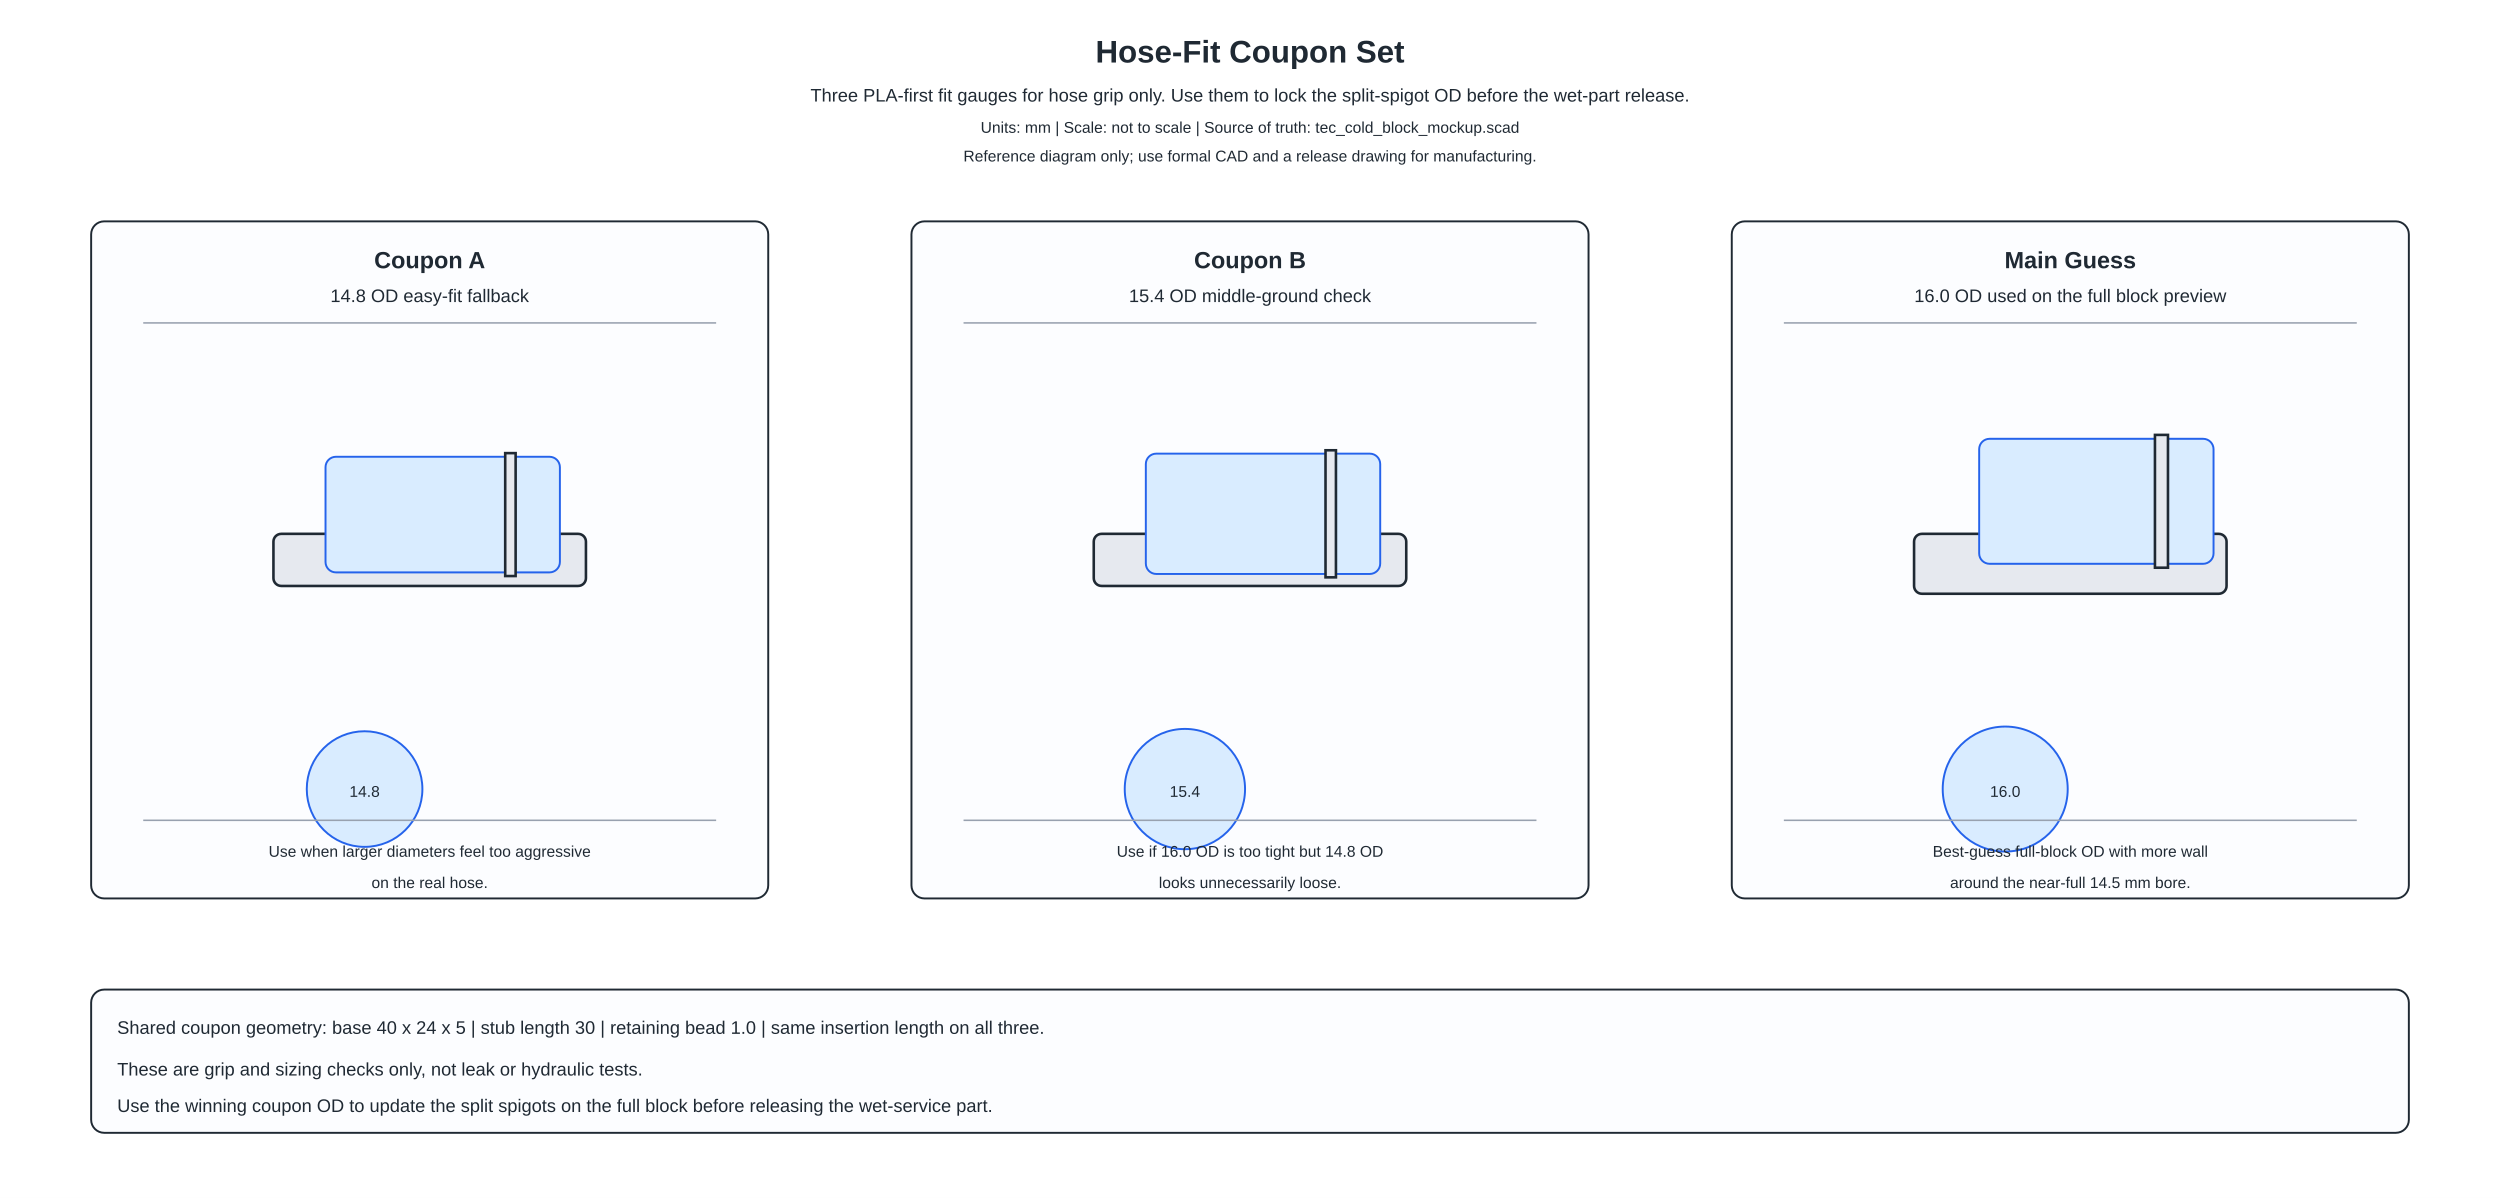
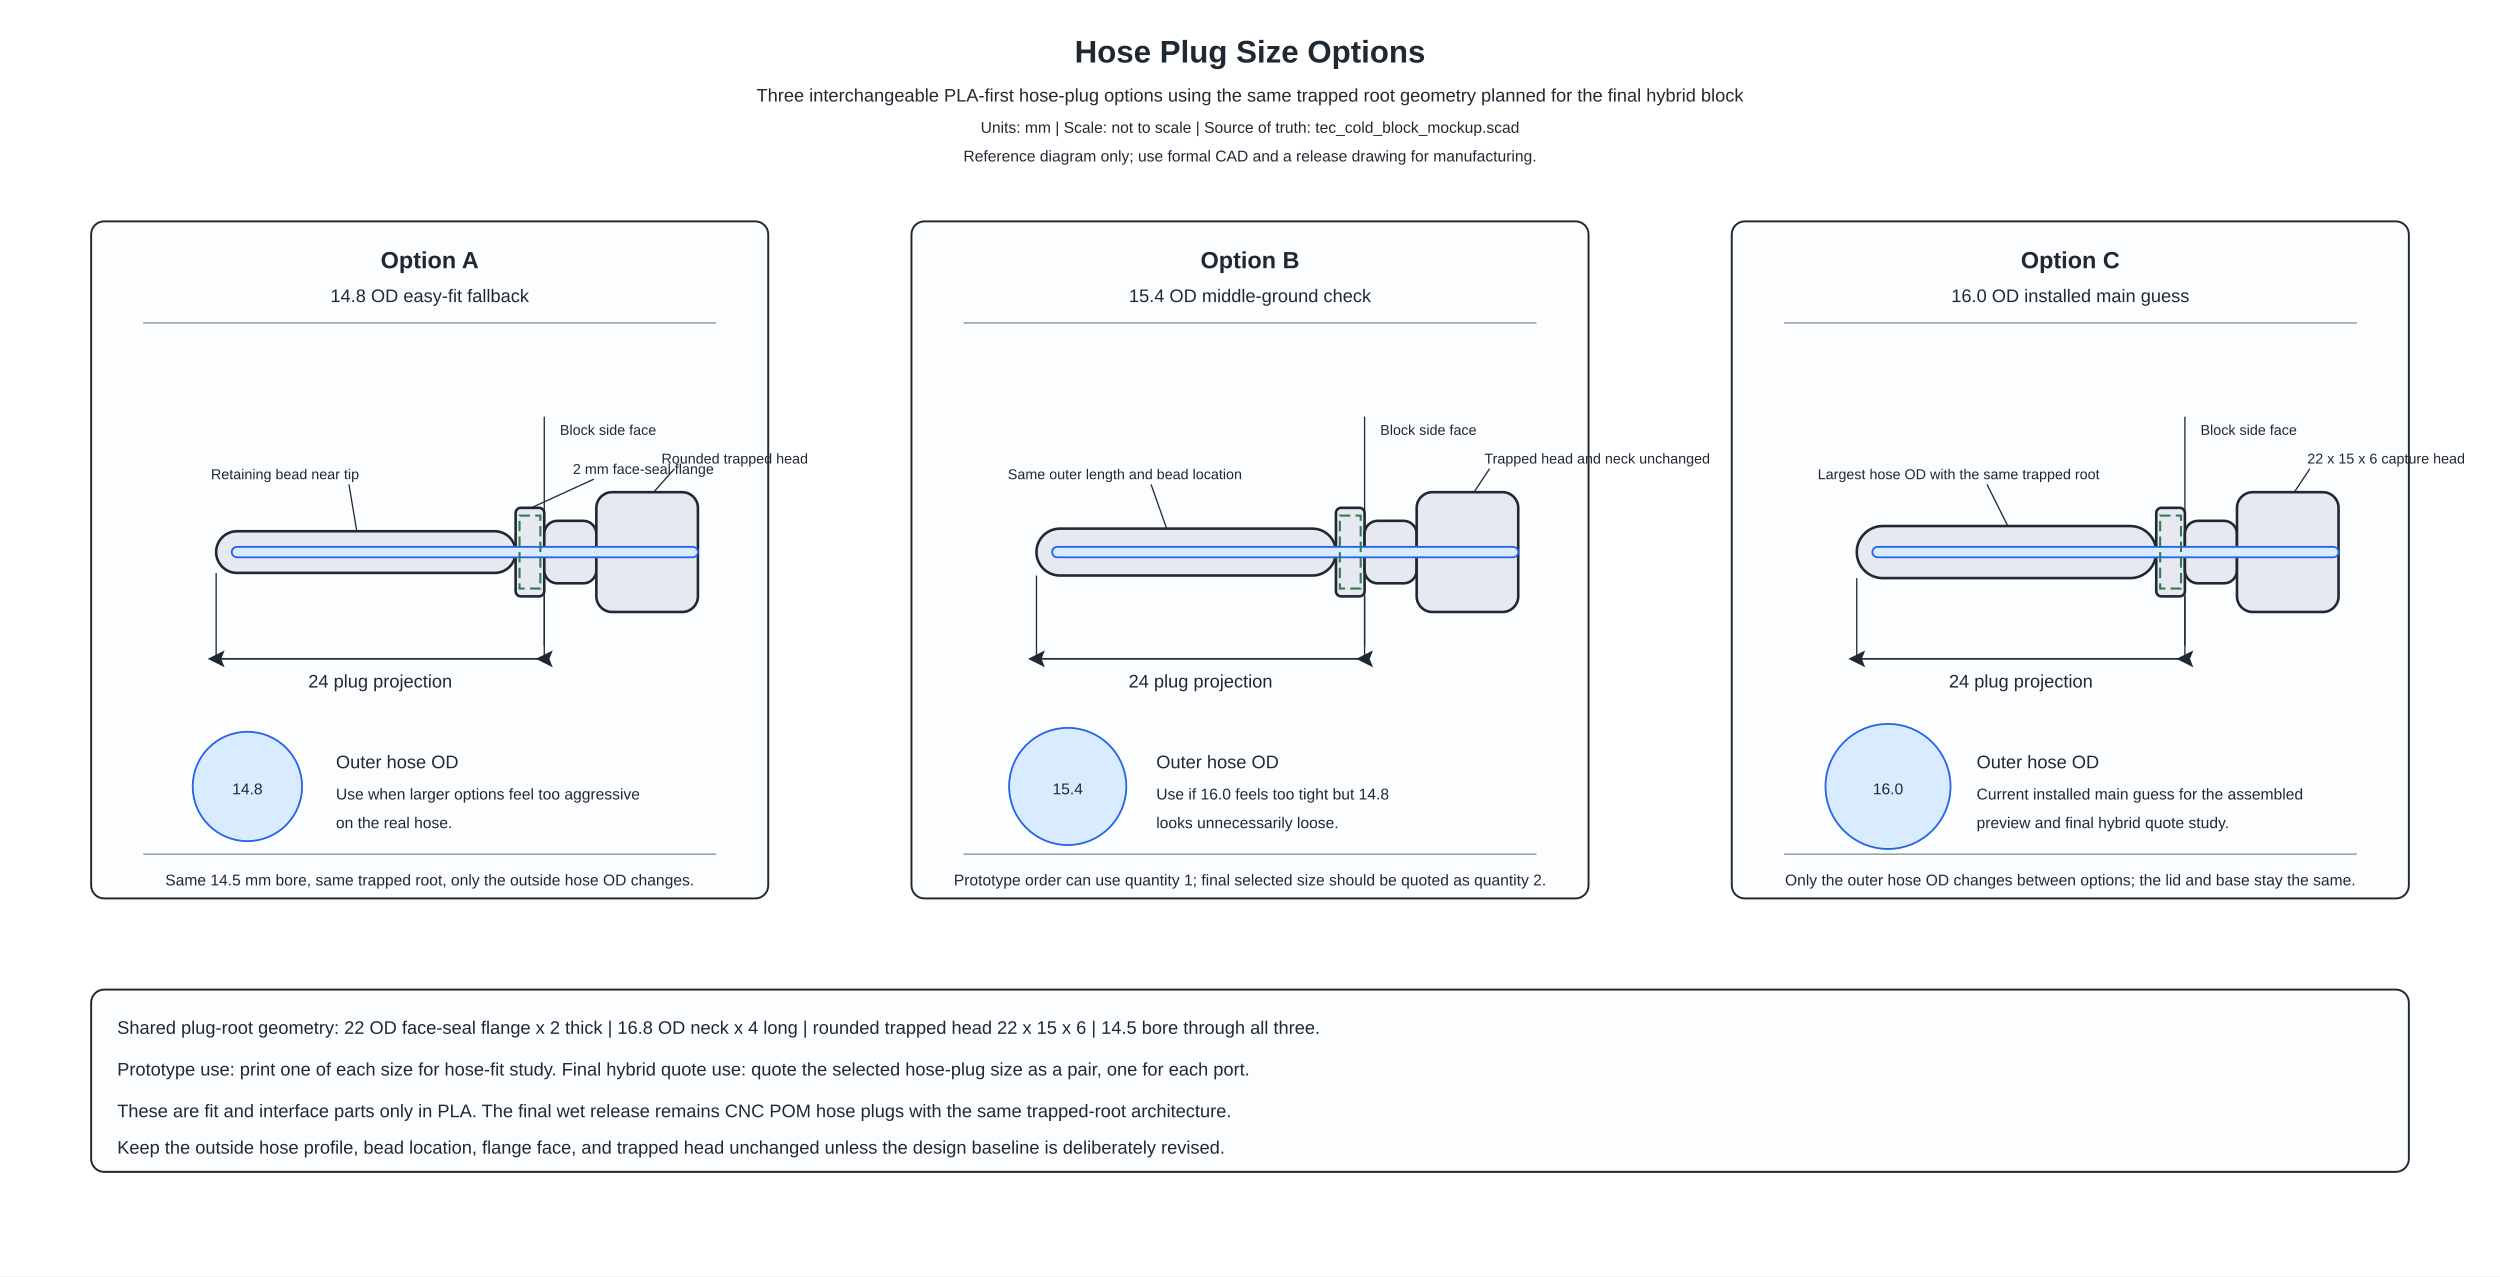
- <svg xmlns="http://www.w3.org/2000/svg" viewBox="0 0 1920 920" width="1920" height="920">
+ <svg xmlns="http://www.w3.org/2000/svg" viewBox="0 0 1920 980" width="1920" height="980">
  <defs>
+     <marker id="dimArrow" markerWidth="10" markerHeight="10" refX="5" refY="5" orient="auto" markerUnits="strokeWidth">
+       <path d="M0,5 L10,0 L8,5 L10,10 z" fill="#1f2933" />
+     </marker>
    <style>
      .title { font: 700 24px Arial, sans-serif; fill: #1f2933; }
      .subtitle { font: 700 18px Arial, sans-serif; fill: #1f2933; }
      .label { font: 14px Arial, sans-serif; fill: #1f2933; }
      .small { font: 12px Arial, sans-serif; fill: #1f2933; }
      .tiny { font: 11px Arial, sans-serif; fill: #1f2933; }
      .outline { fill: none; stroke: #1f2933; stroke-width: 2; }
-       .solid { fill: #e6e9ef; stroke: #1f2933; stroke-width: 2; }
-       .accent { fill: #d9ecff; stroke: #2563eb; stroke-width: 1.5; }
+       .dim { fill: none; stroke: #1f2933; stroke-width: 1.3; marker-start: url(#dimArrow); marker-end: url(#dimArrow); }
+       .ext { fill: none; stroke: #1f2933; stroke-width: 1; }
+       .leader { fill: none; stroke: #1f2933; stroke-width: 1; }
      .divider { fill: none; stroke: #98a1af; stroke-width: 1.2; }
+       .part { fill: #e6e9ef; stroke: #1f2933; stroke-width: 2; }
+       .water { fill: #d9ecff; stroke: #2563eb; stroke-width: 1.4; }
+       .seal { fill: none; stroke: #2f7d4a; stroke-width: 1.6; stroke-dasharray: 8 4; }
      .noteBox { fill: #fcfdff; stroke: #1f2933; stroke-width: 1.5; }
    </style>
  </defs>
-   <rect width="1920" height="920" fill="#fff" />
-   <text x="960" y="48" text-anchor="middle" class="title">Hose-Fit Coupon Set</text>
-   <text x="960" y="78" text-anchor="middle" class="label">Three PLA-first fit gauges for hose grip only. Use them to lock the split-spigot OD before the wet-part release.</text>
+   <rect x="0" y="0" width="1920" height="980" fill="#fff" />
+   <text x="960" y="48" text-anchor="middle" class="title">Hose Plug Size Options</text>
+   <text x="960" y="78" text-anchor="middle" class="label">Three interchangeable PLA-first hose-plug options using the same trapped root geometry planned for the final hybrid block</text>
  <text x="960" y="102" text-anchor="middle" class="small">Units: mm | Scale: not to scale | Source of truth: tec_cold_block_mockup.scad</text>
  <text x="960" y="124" text-anchor="middle" class="small">Reference diagram only; use formal CAD and a release drawing for manufacturing.</text>
  <g transform="translate(70,170)">
    <rect x="0" y="0" width="520" height="520" rx="10" ry="10" class="noteBox" />
-     <text x="260" y="36" text-anchor="middle" class="subtitle">Coupon A</text>
+     <text x="260" y="36" text-anchor="middle" class="subtitle">Option A</text>
    <text x="260" y="62" text-anchor="middle" class="label">14.8 OD easy-fit fallback</text>
    <line x1="40" y1="78" x2="480" y2="78" class="divider" />
-     <rect x="140" y="240" width="240" height="40" rx="6" ry="6" class="solid" />
-     <rect x="180" y="180.8" width="180" height="88.8" rx="8" ry="8" class="accent" />
-     <rect x="318" y="178" width="8" height="94.4" class="solid" />
-     <circle cx="210" cy="436" r="44.4" class="accent" />
-     <text x="210" y="442" text-anchor="middle" class="small">14.8</text>
-     <line x1="40" y1="460" x2="480" y2="460" class="divider" />
-     <text x="260" y="488" text-anchor="middle" class="small">Use when larger diameters feel too aggressive</text>
-     <text x="260" y="512" text-anchor="middle" class="small">on the real hose.</text>
+     <line x1="348" y1="150" x2="348" y2="326" class="ext" />
+     <text x="360" y="164" class="tiny">Block side face</text>
+     <rect x="96" y="238" width="230" height="32" rx="16" ry="16" class="part" />
+     <rect x="326" y="220" width="22" height="68" rx="4" ry="4" class="part" />
+     <rect x="348" y="230" width="40" height="48" rx="10" ry="10" class="part" />
+     <rect x="388" y="208" width="78" height="92" rx="12" ry="12" class="part" />
+     <rect x="108" y="250" width="358" height="8" rx="4" ry="4" class="water" />
+     <rect x="329" y="226" width="16" height="56" class="seal" />
+     <line x1="96" y1="336" x2="348" y2="336" class="dim" />
+     <line x1="96" y1="270" x2="96" y2="336" class="ext" />
+     <line x1="348" y1="288" x2="348" y2="336" class="ext" />
+     <text x="222" y="358" text-anchor="middle" class="label">24 plug projection</text>
+     <text x="92" y="198" class="tiny">Retaining bead near tip</text>
+     <line x1="198" y1="202" x2="204" y2="238" class="leader" />
+     <text x="370" y="194" class="tiny">2 mm face-seal flange</text>
+     <line x1="386" y1="198" x2="338" y2="220" class="leader" />
+     <text x="438" y="186" class="tiny">Rounded trapped head</text>
+     <line x1="448" y1="190" x2="432" y2="208" class="leader" />
+     <circle cx="120" cy="434" r="42" class="water" />
+     <text x="120" y="440" text-anchor="middle" class="small">14.8</text>
+     <text x="188" y="420" class="label">Outer hose OD</text>
+     <text x="188" y="444" class="small">Use when larger options feel too aggressive</text>
+     <text x="188" y="466" class="small">on the real hose.</text>
+     <line x1="40" y1="486" x2="480" y2="486" class="divider" />
+     <text x="260" y="510" text-anchor="middle" class="small">Same 14.5 mm bore, same trapped root, only the outside hose OD changes.</text>
  </g>
  <g transform="translate(700,170)">
    <rect x="0" y="0" width="520" height="520" rx="10" ry="10" class="noteBox" />
-     <text x="260" y="36" text-anchor="middle" class="subtitle">Coupon B</text>
+     <text x="260" y="36" text-anchor="middle" class="subtitle">Option B</text>
    <text x="260" y="62" text-anchor="middle" class="label">15.4 OD middle-ground check</text>
    <line x1="40" y1="78" x2="480" y2="78" class="divider" />
-     <rect x="140" y="240" width="240" height="40" rx="6" ry="6" class="solid" />
-     <rect x="180" y="178.4" width="180" height="92.4" rx="8" ry="8" class="accent" />
-     <rect x="318" y="175.8" width="8" height="97.6" class="solid" />
-     <circle cx="210" cy="436" r="46.2" class="accent" />
-     <text x="210" y="442" text-anchor="middle" class="small">15.4</text>
-     <line x1="40" y1="460" x2="480" y2="460" class="divider" />
-     <text x="260" y="488" text-anchor="middle" class="small">Use if 16.0 OD is too tight but 14.8 OD</text>
-     <text x="260" y="512" text-anchor="middle" class="small">looks unnecessarily loose.</text>
+     <line x1="348" y1="150" x2="348" y2="326" class="ext" />
+     <text x="360" y="164" class="tiny">Block side face</text>
+     <rect x="96" y="236" width="230" height="36" rx="18" ry="18" class="part" />
+     <rect x="326" y="220" width="22" height="68" rx="4" ry="4" class="part" />
+     <rect x="348" y="230" width="40" height="48" rx="10" ry="10" class="part" />
+     <rect x="388" y="208" width="78" height="92" rx="12" ry="12" class="part" />
+     <rect x="108" y="250" width="358" height="8" rx="4" ry="4" class="water" />
+     <rect x="329" y="226" width="16" height="56" class="seal" />
+     <line x1="96" y1="336" x2="348" y2="336" class="dim" />
+     <line x1="96" y1="272" x2="96" y2="336" class="ext" />
+     <line x1="348" y1="288" x2="348" y2="336" class="ext" />
+     <text x="222" y="358" text-anchor="middle" class="label">24 plug projection</text>
+     <text x="74" y="198" class="tiny">Same outer length and bead location</text>
+     <line x1="184" y1="202" x2="196" y2="236" class="leader" />
+     <text x="440" y="186" class="tiny">Trapped head and neck unchanged</text>
+     <line x1="444" y1="190" x2="432" y2="208" class="leader" />
+     <circle cx="120" cy="434" r="45" class="water" />
+     <text x="120" y="440" text-anchor="middle" class="small">15.4</text>
+     <text x="188" y="420" class="label">Outer hose OD</text>
+     <text x="188" y="444" class="small">Use if 16.0 feels too tight but 14.8</text>
+     <text x="188" y="466" class="small">looks unnecessarily loose.</text>
+     <line x1="40" y1="486" x2="480" y2="486" class="divider" />
+     <text x="260" y="510" text-anchor="middle" class="small">Prototype order can use quantity 1; final selected size should be quoted as quantity 2.</text>
  </g>
  <g transform="translate(1330,170)">
    <rect x="0" y="0" width="520" height="520" rx="10" ry="10" class="noteBox" />
-     <text x="260" y="36" text-anchor="middle" class="subtitle">Main Guess</text>
-     <text x="260" y="62" text-anchor="middle" class="label">16.0 OD used on the full block preview</text>
+     <text x="260" y="36" text-anchor="middle" class="subtitle">Option C</text>
+     <text x="260" y="62" text-anchor="middle" class="label">16.0 OD installed main guess</text>
    <line x1="40" y1="78" x2="480" y2="78" class="divider" />
-     <rect x="140" y="240" width="240" height="46" rx="6" ry="6" class="solid" />
-     <rect x="190" y="167" width="180" height="96" rx="8" ry="8" class="accent" />
-     <rect x="325" y="164" width="10" height="102" class="solid" />
-     <circle cx="210" cy="436" r="48" class="accent" />
-     <text x="210" y="442" text-anchor="middle" class="small">16.0</text>
-     <line x1="40" y1="460" x2="480" y2="460" class="divider" />
-     <text x="260" y="488" text-anchor="middle" class="small">Best-guess full-block OD with more wall</text>
-     <text x="260" y="512" text-anchor="middle" class="small">around the near-full 14.5 mm bore.</text>
+     <line x1="348" y1="150" x2="348" y2="326" class="ext" />
+     <text x="360" y="164" class="tiny">Block side face</text>
+     <rect x="96" y="234" width="230" height="40" rx="20" ry="20" class="part" />
+     <rect x="326" y="220" width="22" height="68" rx="4" ry="4" class="part" />
+     <rect x="348" y="230" width="40" height="48" rx="10" ry="10" class="part" />
+     <rect x="388" y="208" width="78" height="92" rx="12" ry="12" class="part" />
+     <rect x="108" y="250" width="358" height="8" rx="4" ry="4" class="water" />
+     <rect x="329" y="226" width="16" height="56" class="seal" />
+     <line x1="96" y1="336" x2="348" y2="336" class="dim" />
+     <line x1="96" y1="274" x2="96" y2="336" class="ext" />
+     <line x1="348" y1="288" x2="348" y2="336" class="ext" />
+     <text x="222" y="358" text-anchor="middle" class="label">24 plug projection</text>
+     <text x="66" y="198" class="tiny">Largest hose OD with the same trapped root</text>
+     <line x1="196" y1="202" x2="212" y2="234" class="leader" />
+     <text x="442" y="186" class="tiny">22 x 15 x 6 capture head</text>
+     <line x1="444" y1="190" x2="432" y2="208" class="leader" />
+     <circle cx="120" cy="434" r="48" class="water" />
+     <text x="120" y="440" text-anchor="middle" class="small">16.0</text>
+     <text x="188" y="420" class="label">Outer hose OD</text>
+     <text x="188" y="444" class="small">Current installed main guess for the assembled</text>
+     <text x="188" y="466" class="small">preview and final hybrid quote study.</text>
+     <line x1="40" y1="486" x2="480" y2="486" class="divider" />
+     <text x="260" y="510" text-anchor="middle" class="small">Only the outer hose OD changes between options; the lid and base stay the same.</text>
  </g>
  <g transform="translate(70,760)">
-     <rect x="0" y="0" width="1780" height="110" rx="10" ry="10" class="noteBox" />
-     <text x="20" y="34" class="label">Shared coupon geometry: base 40 x 24 x 5 | stub length 30 | retaining bead 1.0 | same insertion length on all three.</text>
-     <text x="20" y="66" class="label">These are grip and sizing checks only, not leak or hydraulic tests.</text>
-     <text x="20" y="94" class="label">Use the winning coupon OD to update the split spigots on the full block before releasing the wet-service part.</text>
+     <rect x="0" y="0" width="1780" height="140" rx="10" ry="10" class="noteBox" />
+     <text x="20" y="34" class="label">Shared plug-root geometry: 22 OD face-seal flange x 2 thick | 16.8 OD neck x 4 long | rounded trapped head 22 x 15 x 6 | 14.5 bore through all three.</text>
+     <text x="20" y="66" class="label">Prototype use: print one of each size for hose-fit study. Final hybrid quote use: quote the selected hose-plug size as a pair, one for each port.</text>
+     <text x="20" y="98" class="label">These are fit and interface parts only in PLA. The final wet release remains CNC POM hose plugs with the same trapped-root architecture.</text>
+     <text x="20" y="126" class="label">Keep the outside hose profile, bead location, flange face, and trapped head unchanged unless the design baseline is deliberately revised.</text>
  </g>
</svg>
